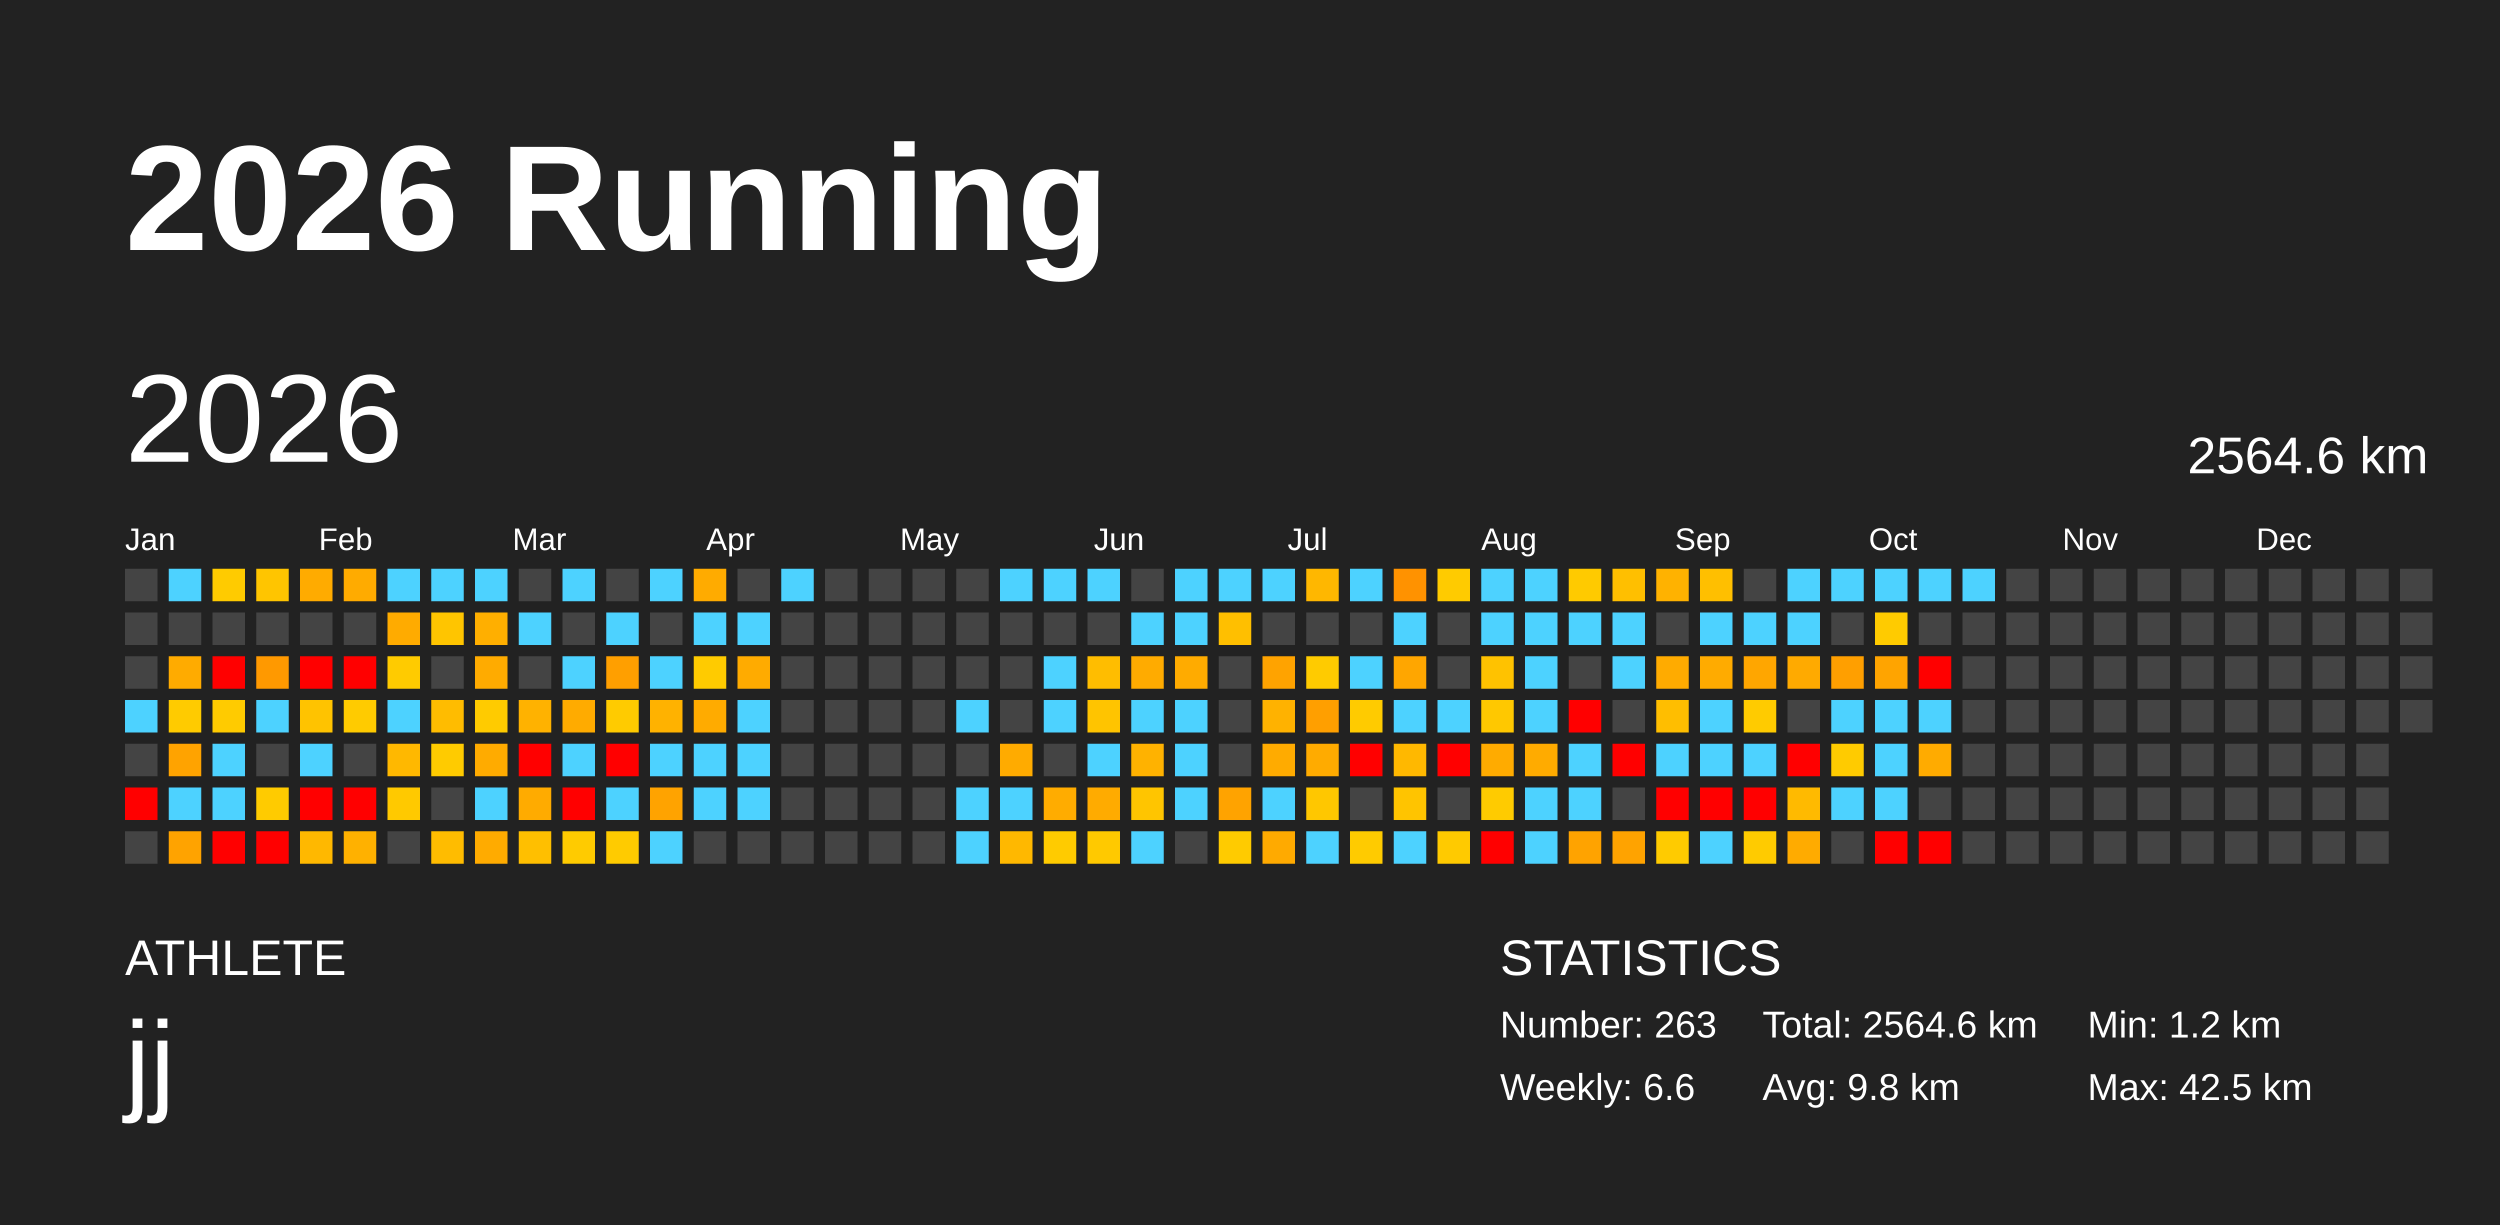
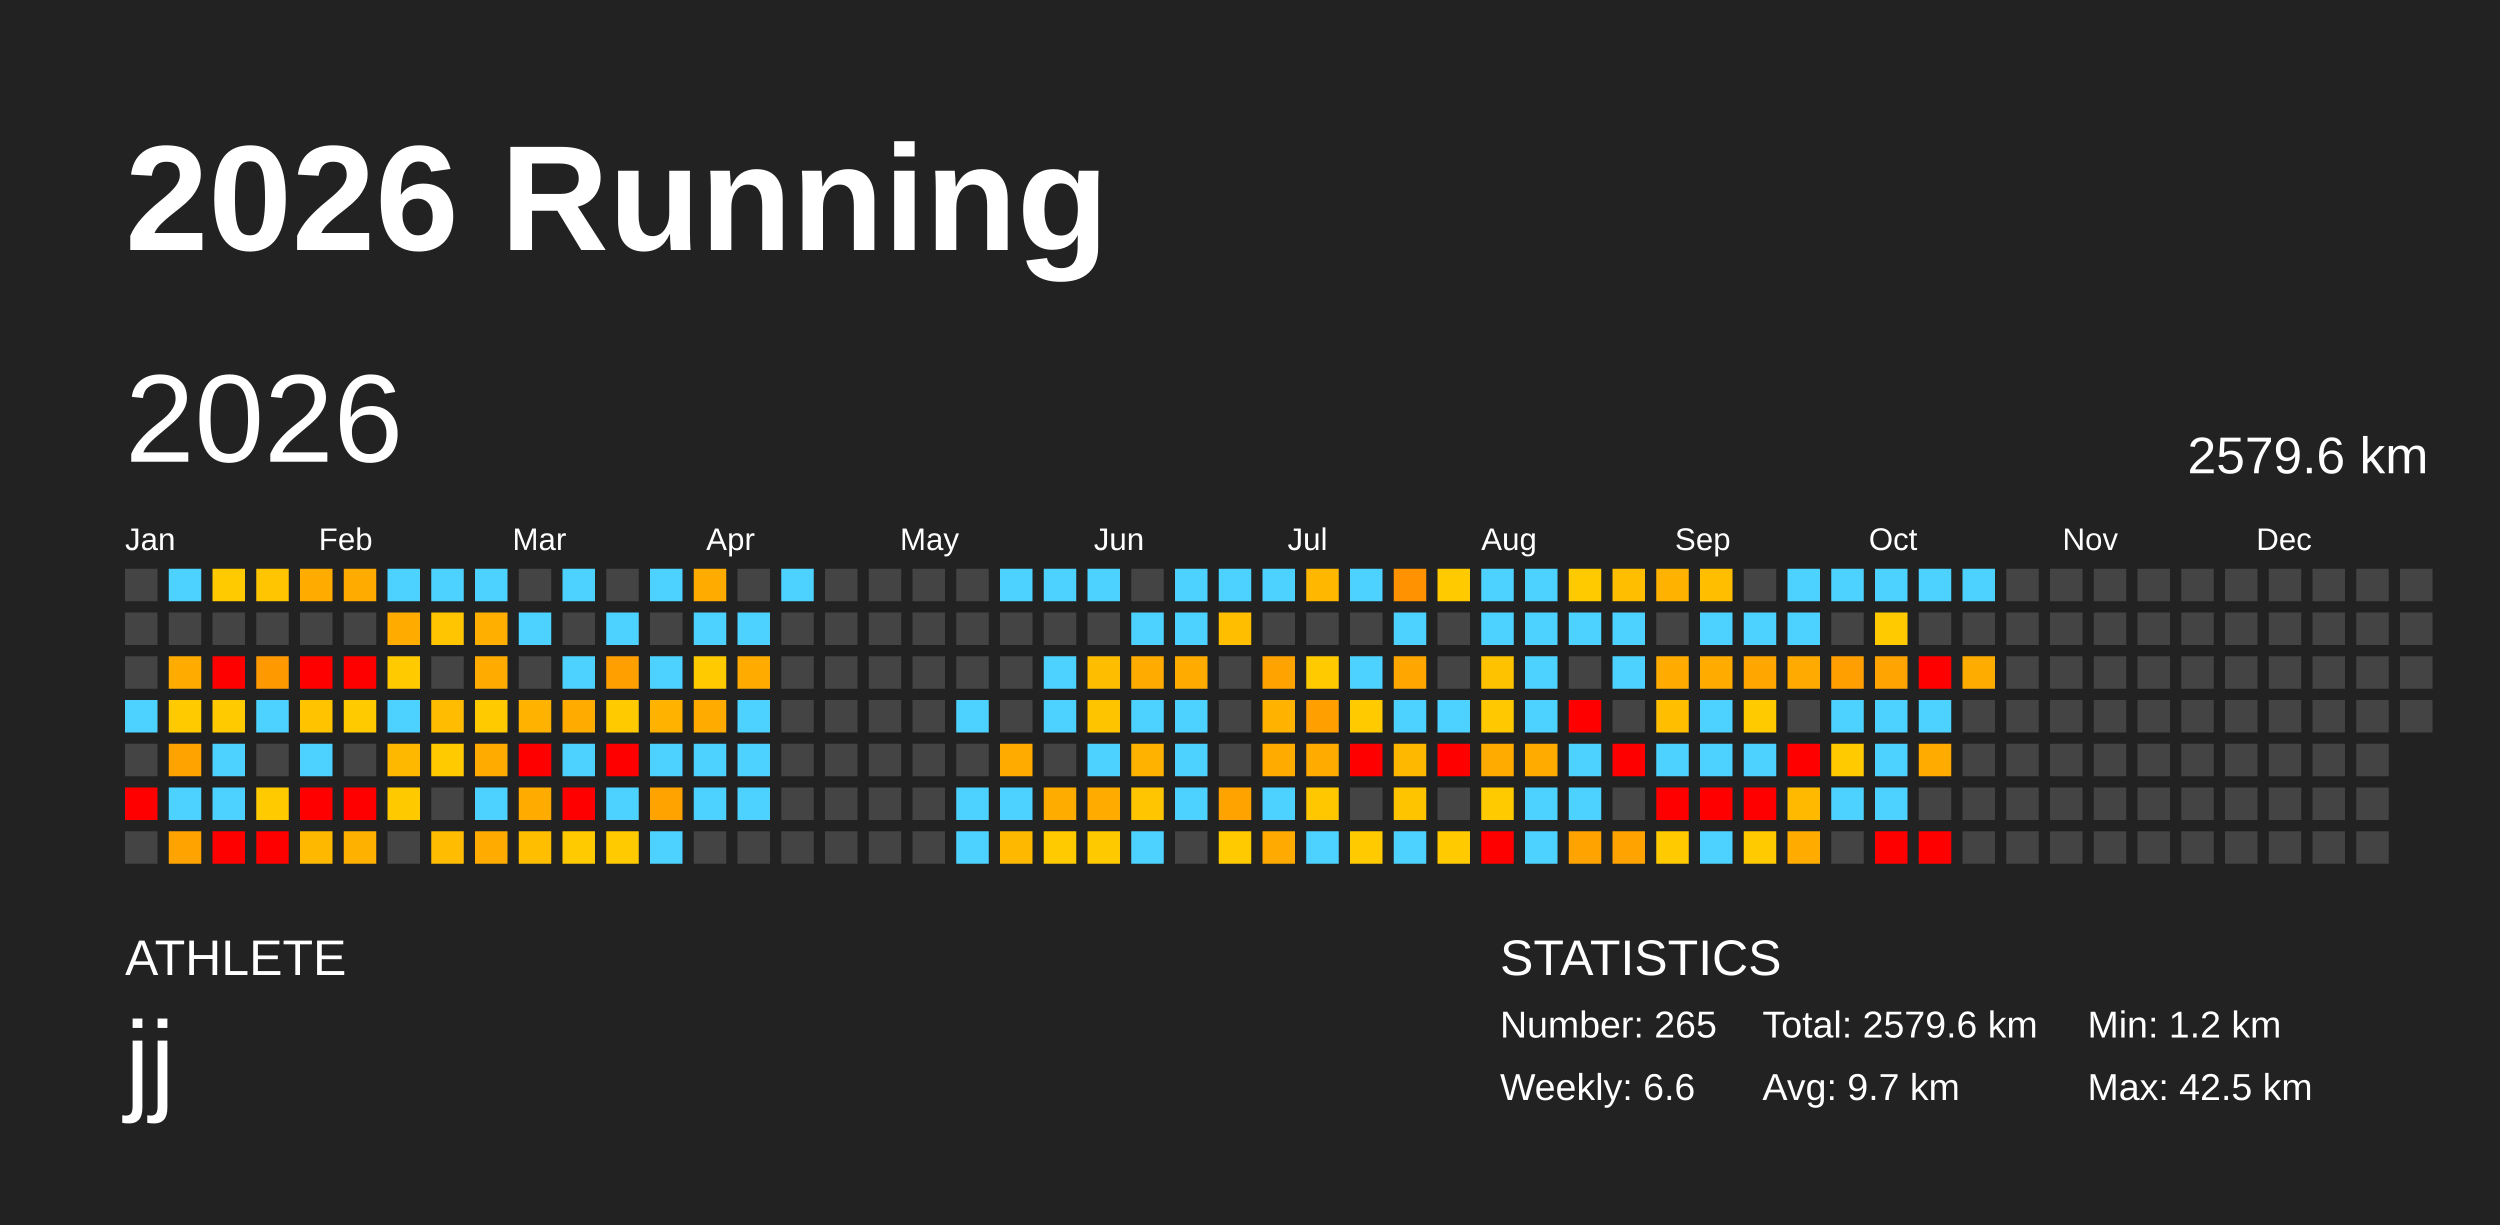
<svg xmlns="http://www.w3.org/2000/svg" baseProfile="full" height="98mm" version="1.1" viewBox="0,0,200,98" width="200mm">
  <defs />
  <rect fill="#222222" height="98" width="200" x="0" y="0" />
  <text fill="#FFFFFF" style="font-size:12px; font-family:Arial; font-weight:bold;" x="10" y="20">2026 Running</text>
  <text fill="#FFFFFF" style="font-size:4px; font-family:Arial" x="10" y="78">ATHLETE</text>
  <text fill="#FFFFFF" style="font-size:9px; font-family:Arial" x="10" y="88">jj</text>
  <text fill="#FFFFFF" style="font-size:4px; font-family:Arial" x="120" y="78">STATISTICS</text>
-   <text fill="#FFFFFF" style="font-size:3px; font-family:Arial" x="120" y="83">Number: 263</text>
+   <text fill="#FFFFFF" style="font-size:3px; font-family:Arial" x="120" y="83">Number: 265</text>
  <text fill="#FFFFFF" style="font-size:3px; font-family:Arial" x="120" y="88">Weekly: 6.6</text>
-   <text fill="#FFFFFF" style="font-size:3px; font-family:Arial" x="141" y="83">Total: 2564.6 km</text>
-   <text fill="#FFFFFF" style="font-size:3px; font-family:Arial" x="141" y="88">Avg: 9.8 km</text>
+   <text fill="#FFFFFF" style="font-size:3px; font-family:Arial" x="141" y="83">Total: 2579.6 km</text>
+   <text fill="#FFFFFF" style="font-size:3px; font-family:Arial" x="141" y="88">Avg: 9.7 km</text>
  <text fill="#FFFFFF" style="font-size:3px; font-family:Arial" x="167" y="83">Min: 1.2 km</text>
  <text fill="#FFFFFF" style="font-size:3px; font-family:Arial" x="167" y="88">Max: 42.5 km</text>
  <text dominant-baseline="hanging" fill="#FFFFFF" style="font-size:10.0px; font-family:Arial;" x="10" y="30">2026</text>
-   <text dominant-baseline="hanging" fill="#FFFFFF" style="font-size:4.125px; font-family:Arial;" x="175" y="35">2564.6 km</text>
+   <text dominant-baseline="hanging" fill="#FFFFFF" style="font-size:4.125px; font-family:Arial;" x="175" y="35">2579.6 km</text>
  <text fill="#FFFFFF" style="font-size:2.5px; font-family:Arial" x="10.0" y="44">Jan</text>
  <text fill="#FFFFFF" style="font-size:2.5px; font-family:Arial" x="25.5" y="44">Feb</text>
  <text fill="#FFFFFF" style="font-size:2.5px; font-family:Arial" x="41.0" y="44">Mar</text>
  <text fill="#FFFFFF" style="font-size:2.5px; font-family:Arial" x="56.5" y="44">Apr</text>
  <text fill="#FFFFFF" style="font-size:2.5px; font-family:Arial" x="72.0" y="44">May</text>
  <text fill="#FFFFFF" style="font-size:2.5px; font-family:Arial" x="87.5" y="44">Jun</text>
  <text fill="#FFFFFF" style="font-size:2.5px; font-family:Arial" x="103.0" y="44">Jul</text>
  <text fill="#FFFFFF" style="font-size:2.5px; font-family:Arial" x="118.5" y="44">Aug</text>
  <text fill="#FFFFFF" style="font-size:2.5px; font-family:Arial" x="134.0" y="44">Sep</text>
  <text fill="#FFFFFF" style="font-size:2.5px; font-family:Arial" x="149.5" y="44">Oct</text>
  <text fill="#FFFFFF" style="font-size:2.5px; font-family:Arial" x="165.0" y="44">Nov</text>
  <text fill="#FFFFFF" style="font-size:2.5px; font-family:Arial" x="180.5" y="44">Dec</text>
  <rect fill="#444444" height="2.6" width="2.6" x="10.0" y="45.5" />
  <rect fill="#444444" height="2.6" width="2.6" x="10.0" y="49.0" />
  <rect fill="#444444" height="2.6" width="2.6" x="10.0" y="52.5" />
  <rect fill="#4dd2ff" height="2.6" width="2.6" x="10.0" y="56.0" />
  <rect fill="#444444" height="2.6" width="2.6" x="10.0" y="59.5" />
  <rect fill="red" height="2.6" width="2.6" x="10.0" y="63.0" />
  <rect fill="#444444" height="2.6" width="2.6" x="10.0" y="66.5" />
  <rect fill="#4dd2ff" height="2.6" width="2.6" x="13.5" y="45.5" />
  <rect fill="#444444" height="2.6" width="2.6" x="13.5" y="49.0" />
  <rect fill="#ffab00" height="2.6" width="2.6" x="13.5" y="52.5" />
  <rect fill="#ffcb00" height="2.6" width="2.6" x="13.5" y="56.0" />
  <rect fill="#ffa300" height="2.6" width="2.6" x="13.5" y="59.5" />
  <rect fill="#4dd2ff" height="2.6" width="2.6" x="13.5" y="63.0" />
  <rect fill="#ffa300" height="2.6" width="2.6" x="13.5" y="66.5" />
  <rect fill="#ffcb00" height="2.6" width="2.6" x="17.0" y="45.5" />
  <rect fill="#444444" height="2.6" width="2.6" x="17.0" y="49.0" />
  <rect fill="red" height="2.6" width="2.6" x="17.0" y="52.5" />
  <rect fill="#ffcb00" height="2.6" width="2.6" x="17.0" y="56.0" />
  <rect fill="#4dd2ff" height="2.6" width="2.6" x="17.0" y="59.5" />
  <rect fill="#4dd2ff" height="2.6" width="2.6" x="17.0" y="63.0" />
  <rect fill="red" height="2.6" width="2.6" x="17.0" y="66.5" />
  <rect fill="#ffc500" height="2.6" width="2.6" x="20.5" y="45.5" />
  <rect fill="#444444" height="2.6" width="2.6" x="20.5" y="49.0" />
  <rect fill="#ff9900" height="2.6" width="2.6" x="20.5" y="52.5" />
  <rect fill="#4dd2ff" height="2.6" width="2.6" x="20.5" y="56.0" />
  <rect fill="#444444" height="2.6" width="2.6" x="20.5" y="59.5" />
  <rect fill="#ffcb00" height="2.6" width="2.6" x="20.5" y="63.0" />
  <rect fill="red" height="2.6" width="2.6" x="20.5" y="66.5" />
  <rect fill="#ffab00" height="2.6" width="2.6" x="24.0" y="45.5" />
  <rect fill="#444444" height="2.6" width="2.6" x="24.0" y="49.0" />
  <rect fill="red" height="2.6" width="2.6" x="24.0" y="52.5" />
  <rect fill="#ffc300" height="2.6" width="2.6" x="24.0" y="56.0" />
  <rect fill="#4dd2ff" height="2.6" width="2.6" x="24.0" y="59.5" />
  <rect fill="red" height="2.6" width="2.6" x="24.0" y="63.0" />
  <rect fill="#ffb800" height="2.6" width="2.6" x="24.0" y="66.5" />
  <rect fill="#ffab00" height="2.6" width="2.6" x="27.5" y="45.5" />
  <rect fill="#444444" height="2.6" width="2.6" x="27.5" y="49.0" />
  <rect fill="red" height="2.6" width="2.6" x="27.5" y="52.5" />
  <rect fill="#ffcb00" height="2.6" width="2.6" x="27.5" y="56.0" />
  <rect fill="#444444" height="2.6" width="2.6" x="27.5" y="59.5" />
  <rect fill="red" height="2.6" width="2.6" x="27.5" y="63.0" />
  <rect fill="#ffb100" height="2.6" width="2.6" x="27.5" y="66.5" />
  <rect fill="#4dd2ff" height="2.6" width="2.6" x="31.0" y="45.5" />
  <rect fill="#ffab00" height="2.6" width="2.6" x="31.0" y="49.0" />
  <rect fill="#ffcb00" height="2.6" width="2.6" x="31.0" y="52.5" />
  <rect fill="#4dd2ff" height="2.6" width="2.6" x="31.0" y="56.0" />
  <rect fill="#ffb800" height="2.6" width="2.6" x="31.0" y="59.5" />
  <rect fill="#ffc900" height="2.6" width="2.6" x="31.0" y="63.0" />
  <rect fill="#444444" height="2.6" width="2.6" x="31.0" y="66.5" />
  <rect fill="#4dd2ff" height="2.6" width="2.6" x="34.5" y="45.5" />
  <rect fill="#ffc500" height="2.6" width="2.6" x="34.5" y="49.0" />
  <rect fill="#444444" height="2.6" width="2.6" x="34.5" y="52.5" />
  <rect fill="#ffbc00" height="2.6" width="2.6" x="34.5" y="56.0" />
  <rect fill="#ffcb00" height="2.6" width="2.6" x="34.5" y="59.5" />
  <rect fill="#444444" height="2.6" width="2.6" x="34.5" y="63.0" />
  <rect fill="#ffbc00" height="2.6" width="2.6" x="34.5" y="66.5" />
  <rect fill="#4dd2ff" height="2.6" width="2.6" x="38.0" y="45.5" />
  <rect fill="#ffaf00" height="2.6" width="2.6" x="38.0" y="49.0" />
  <rect fill="#ffab00" height="2.6" width="2.6" x="38.0" y="52.5" />
  <rect fill="#ffcb00" height="2.6" width="2.6" x="38.0" y="56.0" />
  <rect fill="#ffab00" height="2.6" width="2.6" x="38.0" y="59.5" />
  <rect fill="#4dd2ff" height="2.6" width="2.6" x="38.0" y="63.0" />
  <rect fill="#ffab00" height="2.6" width="2.6" x="38.0" y="66.5" />
  <rect fill="#444444" height="2.6" width="2.6" x="41.5" y="45.5" />
  <rect fill="#4dd2ff" height="2.6" width="2.6" x="41.5" y="49.0" />
  <rect fill="#444444" height="2.6" width="2.6" x="41.5" y="52.5" />
  <rect fill="#ffb200" height="2.6" width="2.6" x="41.5" y="56.0" />
  <rect fill="red" height="2.6" width="2.6" x="41.5" y="59.5" />
  <rect fill="#ffab00" height="2.6" width="2.6" x="41.5" y="63.0" />
  <rect fill="#ffbf00" height="2.6" width="2.6" x="41.5" y="66.5" />
  <rect fill="#4dd2ff" height="2.6" width="2.6" x="45.0" y="45.5" />
  <rect fill="#444444" height="2.6" width="2.6" x="45.0" y="49.0" />
  <rect fill="#4dd2ff" height="2.6" width="2.6" x="45.0" y="52.5" />
  <rect fill="#ffab00" height="2.6" width="2.6" x="45.0" y="56.0" />
  <rect fill="#4dd2ff" height="2.6" width="2.6" x="45.0" y="59.5" />
  <rect fill="red" height="2.6" width="2.6" x="45.0" y="63.0" />
  <rect fill="#ffcb00" height="2.6" width="2.6" x="45.0" y="66.5" />
  <rect fill="#444444" height="2.6" width="2.6" x="48.5" y="45.5" />
  <rect fill="#4dd2ff" height="2.6" width="2.6" x="48.5" y="49.0" />
  <rect fill="#ff9f00" height="2.6" width="2.6" x="48.5" y="52.5" />
  <rect fill="#ffcb00" height="2.6" width="2.6" x="48.5" y="56.0" />
  <rect fill="red" height="2.6" width="2.6" x="48.5" y="59.5" />
  <rect fill="#4dd2ff" height="2.6" width="2.6" x="48.5" y="63.0" />
  <rect fill="#ffcb00" height="2.6" width="2.6" x="48.5" y="66.5" />
  <rect fill="#4dd2ff" height="2.6" width="2.6" x="52.0" y="45.5" />
  <rect fill="#444444" height="2.6" width="2.6" x="52.0" y="49.0" />
  <rect fill="#4dd2ff" height="2.6" width="2.6" x="52.0" y="52.5" />
  <rect fill="#ffb200" height="2.6" width="2.6" x="52.0" y="56.0" />
  <rect fill="#4dd2ff" height="2.6" width="2.6" x="52.0" y="59.5" />
  <rect fill="#ffa300" height="2.6" width="2.6" x="52.0" y="63.0" />
  <rect fill="#4dd2ff" height="2.6" width="2.6" x="52.0" y="66.5" />
  <rect fill="#ffab00" height="2.6" width="2.6" x="55.5" y="45.5" />
  <rect fill="#4dd2ff" height="2.6" width="2.6" x="55.5" y="49.0" />
  <rect fill="#ffcb00" height="2.6" width="2.6" x="55.5" y="52.5" />
  <rect fill="#ffab00" height="2.6" width="2.6" x="55.5" y="56.0" />
  <rect fill="#4dd2ff" height="2.6" width="2.6" x="55.5" y="59.5" />
  <rect fill="#4dd2ff" height="2.6" width="2.6" x="55.5" y="63.0" />
  <rect fill="#444444" height="2.6" width="2.6" x="55.5" y="66.5" />
  <rect fill="#444444" height="2.6" width="2.6" x="59.0" y="45.5" />
  <rect fill="#4dd2ff" height="2.6" width="2.6" x="59.0" y="49.0" />
  <rect fill="#ffab00" height="2.6" width="2.6" x="59.0" y="52.5" />
  <rect fill="#4dd2ff" height="2.6" width="2.6" x="59.0" y="56.0" />
  <rect fill="#4dd2ff" height="2.6" width="2.6" x="59.0" y="59.5" />
  <rect fill="#4dd2ff" height="2.6" width="2.6" x="59.0" y="63.0" />
  <rect fill="#444444" height="2.6" width="2.6" x="59.0" y="66.5" />
  <rect fill="#4dd2ff" height="2.6" width="2.6" x="62.5" y="45.5" />
  <rect fill="#444444" height="2.6" width="2.6" x="62.5" y="49.0" />
  <rect fill="#444444" height="2.6" width="2.6" x="62.5" y="52.5" />
  <rect fill="#444444" height="2.6" width="2.6" x="62.5" y="56.0" />
  <rect fill="#444444" height="2.6" width="2.6" x="62.5" y="59.5" />
  <rect fill="#444444" height="2.6" width="2.6" x="62.5" y="63.0" />
  <rect fill="#444444" height="2.6" width="2.6" x="62.5" y="66.5" />
  <rect fill="#444444" height="2.6" width="2.6" x="66.0" y="45.5" />
  <rect fill="#444444" height="2.6" width="2.6" x="66.0" y="49.0" />
  <rect fill="#444444" height="2.6" width="2.6" x="66.0" y="52.5" />
  <rect fill="#444444" height="2.6" width="2.6" x="66.0" y="56.0" />
  <rect fill="#444444" height="2.6" width="2.6" x="66.0" y="59.5" />
  <rect fill="#444444" height="2.6" width="2.6" x="66.0" y="63.0" />
  <rect fill="#444444" height="2.6" width="2.6" x="66.0" y="66.5" />
  <rect fill="#444444" height="2.6" width="2.6" x="69.5" y="45.5" />
  <rect fill="#444444" height="2.6" width="2.6" x="69.5" y="49.0" />
  <rect fill="#444444" height="2.6" width="2.6" x="69.5" y="52.5" />
  <rect fill="#444444" height="2.6" width="2.6" x="69.5" y="56.0" />
  <rect fill="#444444" height="2.6" width="2.6" x="69.5" y="59.5" />
  <rect fill="#444444" height="2.6" width="2.6" x="69.5" y="63.0" />
  <rect fill="#444444" height="2.6" width="2.6" x="69.5" y="66.5" />
  <rect fill="#444444" height="2.6" width="2.6" x="73.0" y="45.5" />
  <rect fill="#444444" height="2.6" width="2.6" x="73.0" y="49.0" />
  <rect fill="#444444" height="2.6" width="2.6" x="73.0" y="52.5" />
  <rect fill="#444444" height="2.6" width="2.6" x="73.0" y="56.0" />
  <rect fill="#444444" height="2.6" width="2.6" x="73.0" y="59.5" />
  <rect fill="#444444" height="2.6" width="2.6" x="73.0" y="63.0" />
  <rect fill="#444444" height="2.6" width="2.6" x="73.0" y="66.5" />
  <rect fill="#444444" height="2.6" width="2.6" x="76.5" y="45.5" />
  <rect fill="#444444" height="2.6" width="2.6" x="76.5" y="49.0" />
  <rect fill="#444444" height="2.6" width="2.6" x="76.5" y="52.5" />
  <rect fill="#4dd2ff" height="2.6" width="2.6" x="76.5" y="56.0" />
  <rect fill="#444444" height="2.6" width="2.6" x="76.5" y="59.5" />
  <rect fill="#4dd2ff" height="2.6" width="2.6" x="76.5" y="63.0" />
  <rect fill="#4dd2ff" height="2.6" width="2.6" x="76.5" y="66.5" />
  <rect fill="#4dd2ff" height="2.6" width="2.6" x="80.0" y="45.5" />
  <rect fill="#444444" height="2.6" width="2.6" x="80.0" y="49.0" />
  <rect fill="#444444" height="2.6" width="2.6" x="80.0" y="52.5" />
  <rect fill="#444444" height="2.6" width="2.6" x="80.0" y="56.0" />
  <rect fill="#ffab00" height="2.6" width="2.6" x="80.0" y="59.5" />
  <rect fill="#4dd2ff" height="2.6" width="2.6" x="80.0" y="63.0" />
  <rect fill="#ffb800" height="2.6" width="2.6" x="80.0" y="66.5" />
  <rect fill="#4dd2ff" height="2.6" width="2.6" x="83.5" y="45.5" />
  <rect fill="#444444" height="2.6" width="2.6" x="83.5" y="49.0" />
  <rect fill="#4dd2ff" height="2.6" width="2.6" x="83.5" y="52.5" />
  <rect fill="#4dd2ff" height="2.6" width="2.6" x="83.5" y="56.0" />
  <rect fill="#444444" height="2.6" width="2.6" x="83.5" y="59.5" />
  <rect fill="#ffac00" height="2.6" width="2.6" x="83.5" y="63.0" />
  <rect fill="#ffcb00" height="2.6" width="2.6" x="83.5" y="66.5" />
  <rect fill="#4dd2ff" height="2.6" width="2.6" x="87.0" y="45.5" />
  <rect fill="#444444" height="2.6" width="2.6" x="87.0" y="49.0" />
  <rect fill="#ffbd00" height="2.6" width="2.6" x="87.0" y="52.5" />
  <rect fill="#ffc400" height="2.6" width="2.6" x="87.0" y="56.0" />
  <rect fill="#4dd2ff" height="2.6" width="2.6" x="87.0" y="59.5" />
  <rect fill="#ffab00" height="2.6" width="2.6" x="87.0" y="63.0" />
  <rect fill="#ffc900" height="2.6" width="2.6" x="87.0" y="66.5" />
  <rect fill="#444444" height="2.6" width="2.6" x="90.5" y="45.5" />
  <rect fill="#4dd2ff" height="2.6" width="2.6" x="90.5" y="49.0" />
  <rect fill="#ffab00" height="2.6" width="2.6" x="90.5" y="52.5" />
  <rect fill="#4dd2ff" height="2.6" width="2.6" x="90.5" y="56.0" />
  <rect fill="#ffb200" height="2.6" width="2.6" x="90.5" y="59.5" />
  <rect fill="#ffc500" height="2.6" width="2.6" x="90.5" y="63.0" />
  <rect fill="#4dd2ff" height="2.6" width="2.6" x="90.5" y="66.5" />
  <rect fill="#4dd2ff" height="2.6" width="2.6" x="94.0" y="45.5" />
  <rect fill="#4dd2ff" height="2.6" width="2.6" x="94.0" y="49.0" />
  <rect fill="#ffab00" height="2.6" width="2.6" x="94.0" y="52.5" />
  <rect fill="#4dd2ff" height="2.6" width="2.6" x="94.0" y="56.0" />
  <rect fill="#4dd2ff" height="2.6" width="2.6" x="94.0" y="59.5" />
  <rect fill="#4dd2ff" height="2.6" width="2.6" x="94.0" y="63.0" />
  <rect fill="#444444" height="2.6" width="2.6" x="94.0" y="66.5" />
  <rect fill="#4dd2ff" height="2.6" width="2.6" x="97.5" y="45.5" />
  <rect fill="#ffbf00" height="2.6" width="2.6" x="97.5" y="49.0" />
  <rect fill="#444444" height="2.6" width="2.6" x="97.5" y="52.5" />
  <rect fill="#444444" height="2.6" width="2.6" x="97.5" y="56.0" />
  <rect fill="#444444" height="2.6" width="2.6" x="97.5" y="59.5" />
  <rect fill="#ffa300" height="2.6" width="2.6" x="97.5" y="63.0" />
  <rect fill="#ffcb00" height="2.6" width="2.6" x="97.5" y="66.5" />
  <rect fill="#4dd2ff" height="2.6" width="2.6" x="101.0" y="45.5" />
  <rect fill="#444444" height="2.6" width="2.6" x="101.0" y="49.0" />
  <rect fill="#ffa300" height="2.6" width="2.6" x="101.0" y="52.5" />
  <rect fill="#ffb200" height="2.6" width="2.6" x="101.0" y="56.0" />
  <rect fill="#ffab00" height="2.6" width="2.6" x="101.0" y="59.5" />
  <rect fill="#4dd2ff" height="2.6" width="2.6" x="101.0" y="63.0" />
  <rect fill="#ffaa00" height="2.6" width="2.6" x="101.0" y="66.5" />
  <rect fill="#ffb700" height="2.6" width="2.6" x="104.5" y="45.5" />
  <rect fill="#444444" height="2.6" width="2.6" x="104.5" y="49.0" />
  <rect fill="#ffcb00" height="2.6" width="2.6" x="104.5" y="52.5" />
  <rect fill="#ff9f00" height="2.6" width="2.6" x="104.5" y="56.0" />
  <rect fill="#ffab00" height="2.6" width="2.6" x="104.5" y="59.5" />
  <rect fill="#ffc700" height="2.6" width="2.6" x="104.5" y="63.0" />
  <rect fill="#4dd2ff" height="2.6" width="2.6" x="104.5" y="66.5" />
  <rect fill="#4dd2ff" height="2.6" width="2.6" x="108.0" y="45.5" />
  <rect fill="#444444" height="2.6" width="2.6" x="108.0" y="49.0" />
  <rect fill="#4dd2ff" height="2.6" width="2.6" x="108.0" y="52.5" />
  <rect fill="#ffcb00" height="2.6" width="2.6" x="108.0" y="56.0" />
  <rect fill="red" height="2.6" width="2.6" x="108.0" y="59.5" />
  <rect fill="#444444" height="2.6" width="2.6" x="108.0" y="63.0" />
  <rect fill="#ffcb00" height="2.6" width="2.6" x="108.0" y="66.5" />
  <rect fill="#ff9200" height="2.6" width="2.6" x="111.5" y="45.5" />
  <rect fill="#4dd2ff" height="2.6" width="2.6" x="111.5" y="49.0" />
  <rect fill="#ffa600" height="2.6" width="2.6" x="111.5" y="52.5" />
  <rect fill="#4dd2ff" height="2.6" width="2.6" x="111.5" y="56.0" />
  <rect fill="#ffb800" height="2.6" width="2.6" x="111.5" y="59.5" />
  <rect fill="#ffc400" height="2.6" width="2.6" x="111.5" y="63.0" />
  <rect fill="#4dd2ff" height="2.6" width="2.6" x="111.5" y="66.5" />
  <rect fill="#ffcb00" height="2.6" width="2.6" x="115.0" y="45.5" />
  <rect fill="#444444" height="2.6" width="2.6" x="115.0" y="49.0" />
  <rect fill="#444444" height="2.6" width="2.6" x="115.0" y="52.5" />
  <rect fill="#4dd2ff" height="2.6" width="2.6" x="115.0" y="56.0" />
  <rect fill="red" height="2.6" width="2.6" x="115.0" y="59.5" />
  <rect fill="#444444" height="2.6" width="2.6" x="115.0" y="63.0" />
  <rect fill="#ffca00" height="2.6" width="2.6" x="115.0" y="66.5" />
  <rect fill="#4dd2ff" height="2.6" width="2.6" x="118.5" y="45.5" />
  <rect fill="#4dd2ff" height="2.6" width="2.6" x="118.5" y="49.0" />
  <rect fill="#ffc200" height="2.6" width="2.6" x="118.5" y="52.5" />
  <rect fill="#ffc800" height="2.6" width="2.6" x="118.5" y="56.0" />
  <rect fill="#ffab00" height="2.6" width="2.6" x="118.5" y="59.5" />
  <rect fill="#ffcb00" height="2.6" width="2.6" x="118.5" y="63.0" />
  <rect fill="red" height="2.6" width="2.6" x="118.5" y="66.5" />
  <rect fill="#4dd2ff" height="2.6" width="2.6" x="122.0" y="45.5" />
  <rect fill="#4dd2ff" height="2.6" width="2.6" x="122.0" y="49.0" />
  <rect fill="#4dd2ff" height="2.6" width="2.6" x="122.0" y="52.5" />
  <rect fill="#4dd2ff" height="2.6" width="2.6" x="122.0" y="56.0" />
  <rect fill="#ffab00" height="2.6" width="2.6" x="122.0" y="59.5" />
  <rect fill="#4dd2ff" height="2.6" width="2.6" x="122.0" y="63.0" />
  <rect fill="#4dd2ff" height="2.6" width="2.6" x="122.0" y="66.5" />
  <rect fill="#ffca00" height="2.6" width="2.6" x="125.5" y="45.5" />
  <rect fill="#4dd2ff" height="2.6" width="2.6" x="125.5" y="49.0" />
  <rect fill="#444444" height="2.6" width="2.6" x="125.5" y="52.5" />
  <rect fill="red" height="2.6" width="2.6" x="125.5" y="56.0" />
  <rect fill="#4dd2ff" height="2.6" width="2.6" x="125.5" y="59.5" />
  <rect fill="#4dd2ff" height="2.6" width="2.6" x="125.5" y="63.0" />
  <rect fill="#ffa300" height="2.6" width="2.6" x="125.5" y="66.5" />
  <rect fill="#ffbf00" height="2.6" width="2.6" x="129.0" y="45.5" />
  <rect fill="#4dd2ff" height="2.6" width="2.6" x="129.0" y="49.0" />
  <rect fill="#4dd2ff" height="2.6" width="2.6" x="129.0" y="52.5" />
  <rect fill="#444444" height="2.6" width="2.6" x="129.0" y="56.0" />
  <rect fill="red" height="2.6" width="2.6" x="129.0" y="59.5" />
  <rect fill="#444444" height="2.6" width="2.6" x="129.0" y="63.0" />
  <rect fill="#ffa300" height="2.6" width="2.6" x="129.0" y="66.5" />
  <rect fill="#ffb200" height="2.6" width="2.6" x="132.5" y="45.5" />
  <rect fill="#444444" height="2.6" width="2.6" x="132.5" y="49.0" />
  <rect fill="#ffab00" height="2.6" width="2.6" x="132.5" y="52.5" />
  <rect fill="#ffbe00" height="2.6" width="2.6" x="132.5" y="56.0" />
  <rect fill="#4dd2ff" height="2.6" width="2.6" x="132.5" y="59.5" />
  <rect fill="red" height="2.6" width="2.6" x="132.5" y="63.0" />
  <rect fill="#ffcb00" height="2.6" width="2.6" x="132.5" y="66.5" />
  <rect fill="#ffbf00" height="2.6" width="2.6" x="136.0" y="45.5" />
  <rect fill="#4dd2ff" height="2.6" width="2.6" x="136.0" y="49.0" />
  <rect fill="#ffab00" height="2.6" width="2.6" x="136.0" y="52.5" />
  <rect fill="#4dd2ff" height="2.6" width="2.6" x="136.0" y="56.0" />
  <rect fill="#4dd2ff" height="2.6" width="2.6" x="136.0" y="59.5" />
  <rect fill="red" height="2.6" width="2.6" x="136.0" y="63.0" />
  <rect fill="#4dd2ff" height="2.6" width="2.6" x="136.0" y="66.5" />
  <rect fill="#444444" height="2.6" width="2.6" x="139.5" y="45.5" />
  <rect fill="#4dd2ff" height="2.6" width="2.6" x="139.5" y="49.0" />
  <rect fill="#ffa600" height="2.6" width="2.6" x="139.5" y="52.5" />
  <rect fill="#ffcb00" height="2.6" width="2.6" x="139.5" y="56.0" />
  <rect fill="#4dd2ff" height="2.6" width="2.6" x="139.5" y="59.5" />
  <rect fill="red" height="2.6" width="2.6" x="139.5" y="63.0" />
  <rect fill="#ffcb00" height="2.6" width="2.6" x="139.5" y="66.5" />
  <rect fill="#4dd2ff" height="2.6" width="2.6" x="143.0" y="45.5" />
  <rect fill="#4dd2ff" height="2.6" width="2.6" x="143.0" y="49.0" />
  <rect fill="#ffaa00" height="2.6" width="2.6" x="143.0" y="52.5" />
  <rect fill="#444444" height="2.6" width="2.6" x="143.0" y="56.0" />
  <rect fill="red" height="2.6" width="2.6" x="143.0" y="59.5" />
  <rect fill="#ffba00" height="2.6" width="2.6" x="143.0" y="63.0" />
  <rect fill="#ffab00" height="2.6" width="2.6" x="143.0" y="66.5" />
  <rect fill="#4dd2ff" height="2.6" width="2.6" x="146.5" y="45.5" />
  <rect fill="#444444" height="2.6" width="2.6" x="146.5" y="49.0" />
  <rect fill="#ff9f00" height="2.6" width="2.6" x="146.5" y="52.5" />
  <rect fill="#4dd2ff" height="2.6" width="2.6" x="146.5" y="56.0" />
  <rect fill="#ffcb00" height="2.6" width="2.6" x="146.5" y="59.5" />
  <rect fill="#4dd2ff" height="2.6" width="2.6" x="146.5" y="63.0" />
  <rect fill="#444444" height="2.6" width="2.6" x="146.5" y="66.5" />
  <rect fill="#4dd2ff" height="2.6" width="2.6" x="150.0" y="45.5" />
  <rect fill="#ffcb00" height="2.6" width="2.6" x="150.0" y="49.0" />
  <rect fill="#ffa400" height="2.6" width="2.6" x="150.0" y="52.5" />
  <rect fill="#4dd2ff" height="2.6" width="2.6" x="150.0" y="56.0" />
  <rect fill="#4dd2ff" height="2.6" width="2.6" x="150.0" y="59.5" />
  <rect fill="#4dd2ff" height="2.6" width="2.6" x="150.0" y="63.0" />
  <rect fill="red" height="2.6" width="2.6" x="150.0" y="66.5" />
  <rect fill="#4dd2ff" height="2.6" width="2.6" x="153.5" y="45.5" />
  <rect fill="#444444" height="2.6" width="2.6" x="153.5" y="49.0" />
  <rect fill="red" height="2.6" width="2.6" x="153.5" y="52.5" />
  <rect fill="#4dd2ff" height="2.6" width="2.6" x="153.5" y="56.0" />
  <rect fill="#ffab00" height="2.6" width="2.6" x="153.5" y="59.5" />
  <rect fill="#444444" height="2.6" width="2.6" x="153.5" y="63.0" />
  <rect fill="red" height="2.6" width="2.6" x="153.5" y="66.5" />
  <rect fill="#4dd2ff" height="2.6" width="2.6" x="157.0" y="45.5" />
  <rect fill="#444444" height="2.6" width="2.6" x="157.0" y="49.0" />
-   <rect fill="#444444" height="2.6" width="2.6" x="157.0" y="52.5" />
+   <rect fill="#ffac00" height="2.6" width="2.6" x="157.0" y="52.5" />
  <rect fill="#444444" height="2.6" width="2.6" x="157.0" y="56.0" />
  <rect fill="#444444" height="2.6" width="2.6" x="157.0" y="59.5" />
  <rect fill="#444444" height="2.6" width="2.6" x="157.0" y="63.0" />
  <rect fill="#444444" height="2.6" width="2.6" x="157.0" y="66.5" />
  <rect fill="#444444" height="2.6" width="2.6" x="160.5" y="45.5" />
  <rect fill="#444444" height="2.6" width="2.6" x="160.5" y="49.0" />
  <rect fill="#444444" height="2.6" width="2.6" x="160.5" y="52.5" />
  <rect fill="#444444" height="2.6" width="2.6" x="160.5" y="56.0" />
  <rect fill="#444444" height="2.6" width="2.6" x="160.5" y="59.5" />
  <rect fill="#444444" height="2.6" width="2.6" x="160.5" y="63.0" />
  <rect fill="#444444" height="2.6" width="2.6" x="160.5" y="66.5" />
  <rect fill="#444444" height="2.6" width="2.6" x="164.0" y="45.5" />
  <rect fill="#444444" height="2.6" width="2.6" x="164.0" y="49.0" />
  <rect fill="#444444" height="2.6" width="2.6" x="164.0" y="52.5" />
  <rect fill="#444444" height="2.6" width="2.6" x="164.0" y="56.0" />
  <rect fill="#444444" height="2.6" width="2.6" x="164.0" y="59.5" />
  <rect fill="#444444" height="2.6" width="2.6" x="164.0" y="63.0" />
  <rect fill="#444444" height="2.6" width="2.6" x="164.0" y="66.5" />
  <rect fill="#444444" height="2.6" width="2.6" x="167.5" y="45.5" />
  <rect fill="#444444" height="2.6" width="2.6" x="167.5" y="49.0" />
  <rect fill="#444444" height="2.6" width="2.6" x="167.5" y="52.5" />
  <rect fill="#444444" height="2.6" width="2.6" x="167.5" y="56.0" />
  <rect fill="#444444" height="2.6" width="2.6" x="167.5" y="59.5" />
  <rect fill="#444444" height="2.6" width="2.6" x="167.5" y="63.0" />
  <rect fill="#444444" height="2.6" width="2.6" x="167.5" y="66.5" />
  <rect fill="#444444" height="2.6" width="2.6" x="171.0" y="45.5" />
  <rect fill="#444444" height="2.6" width="2.6" x="171.0" y="49.0" />
  <rect fill="#444444" height="2.6" width="2.6" x="171.0" y="52.5" />
  <rect fill="#444444" height="2.6" width="2.6" x="171.0" y="56.0" />
  <rect fill="#444444" height="2.6" width="2.6" x="171.0" y="59.5" />
  <rect fill="#444444" height="2.6" width="2.6" x="171.0" y="63.0" />
  <rect fill="#444444" height="2.6" width="2.6" x="171.0" y="66.5" />
  <rect fill="#444444" height="2.6" width="2.6" x="174.5" y="45.5" />
  <rect fill="#444444" height="2.6" width="2.6" x="174.5" y="49.0" />
  <rect fill="#444444" height="2.6" width="2.6" x="174.5" y="52.5" />
  <rect fill="#444444" height="2.6" width="2.6" x="174.5" y="56.0" />
  <rect fill="#444444" height="2.6" width="2.6" x="174.5" y="59.5" />
  <rect fill="#444444" height="2.6" width="2.6" x="174.5" y="63.0" />
  <rect fill="#444444" height="2.6" width="2.6" x="174.5" y="66.5" />
  <rect fill="#444444" height="2.6" width="2.6" x="178.0" y="45.5" />
  <rect fill="#444444" height="2.6" width="2.6" x="178.0" y="49.0" />
  <rect fill="#444444" height="2.6" width="2.6" x="178.0" y="52.5" />
  <rect fill="#444444" height="2.6" width="2.6" x="178.0" y="56.0" />
  <rect fill="#444444" height="2.6" width="2.6" x="178.0" y="59.5" />
  <rect fill="#444444" height="2.6" width="2.6" x="178.0" y="63.0" />
  <rect fill="#444444" height="2.6" width="2.6" x="178.0" y="66.5" />
  <rect fill="#444444" height="2.6" width="2.6" x="181.5" y="45.5" />
  <rect fill="#444444" height="2.6" width="2.6" x="181.5" y="49.0" />
  <rect fill="#444444" height="2.6" width="2.6" x="181.5" y="52.5" />
  <rect fill="#444444" height="2.6" width="2.6" x="181.5" y="56.0" />
  <rect fill="#444444" height="2.6" width="2.6" x="181.5" y="59.5" />
  <rect fill="#444444" height="2.6" width="2.6" x="181.5" y="63.0" />
  <rect fill="#444444" height="2.6" width="2.6" x="181.5" y="66.5" />
  <rect fill="#444444" height="2.6" width="2.6" x="185.0" y="45.5" />
  <rect fill="#444444" height="2.6" width="2.6" x="185.0" y="49.0" />
  <rect fill="#444444" height="2.6" width="2.6" x="185.0" y="52.5" />
  <rect fill="#444444" height="2.6" width="2.6" x="185.0" y="56.0" />
  <rect fill="#444444" height="2.6" width="2.6" x="185.0" y="59.5" />
  <rect fill="#444444" height="2.6" width="2.6" x="185.0" y="63.0" />
  <rect fill="#444444" height="2.6" width="2.6" x="185.0" y="66.5" />
  <rect fill="#444444" height="2.6" width="2.6" x="188.5" y="45.5" />
  <rect fill="#444444" height="2.6" width="2.6" x="188.5" y="49.0" />
  <rect fill="#444444" height="2.6" width="2.6" x="188.5" y="52.5" />
  <rect fill="#444444" height="2.6" width="2.6" x="188.5" y="56.0" />
  <rect fill="#444444" height="2.6" width="2.6" x="188.5" y="59.5" />
  <rect fill="#444444" height="2.6" width="2.6" x="188.5" y="63.0" />
  <rect fill="#444444" height="2.6" width="2.6" x="188.5" y="66.5" />
  <rect fill="#444444" height="2.6" width="2.6" x="192.0" y="45.5" />
  <rect fill="#444444" height="2.6" width="2.6" x="192.0" y="49.0" />
  <rect fill="#444444" height="2.6" width="2.6" x="192.0" y="52.5" />
  <rect fill="#444444" height="2.6" width="2.6" x="192.0" y="56.0" />
</svg>
